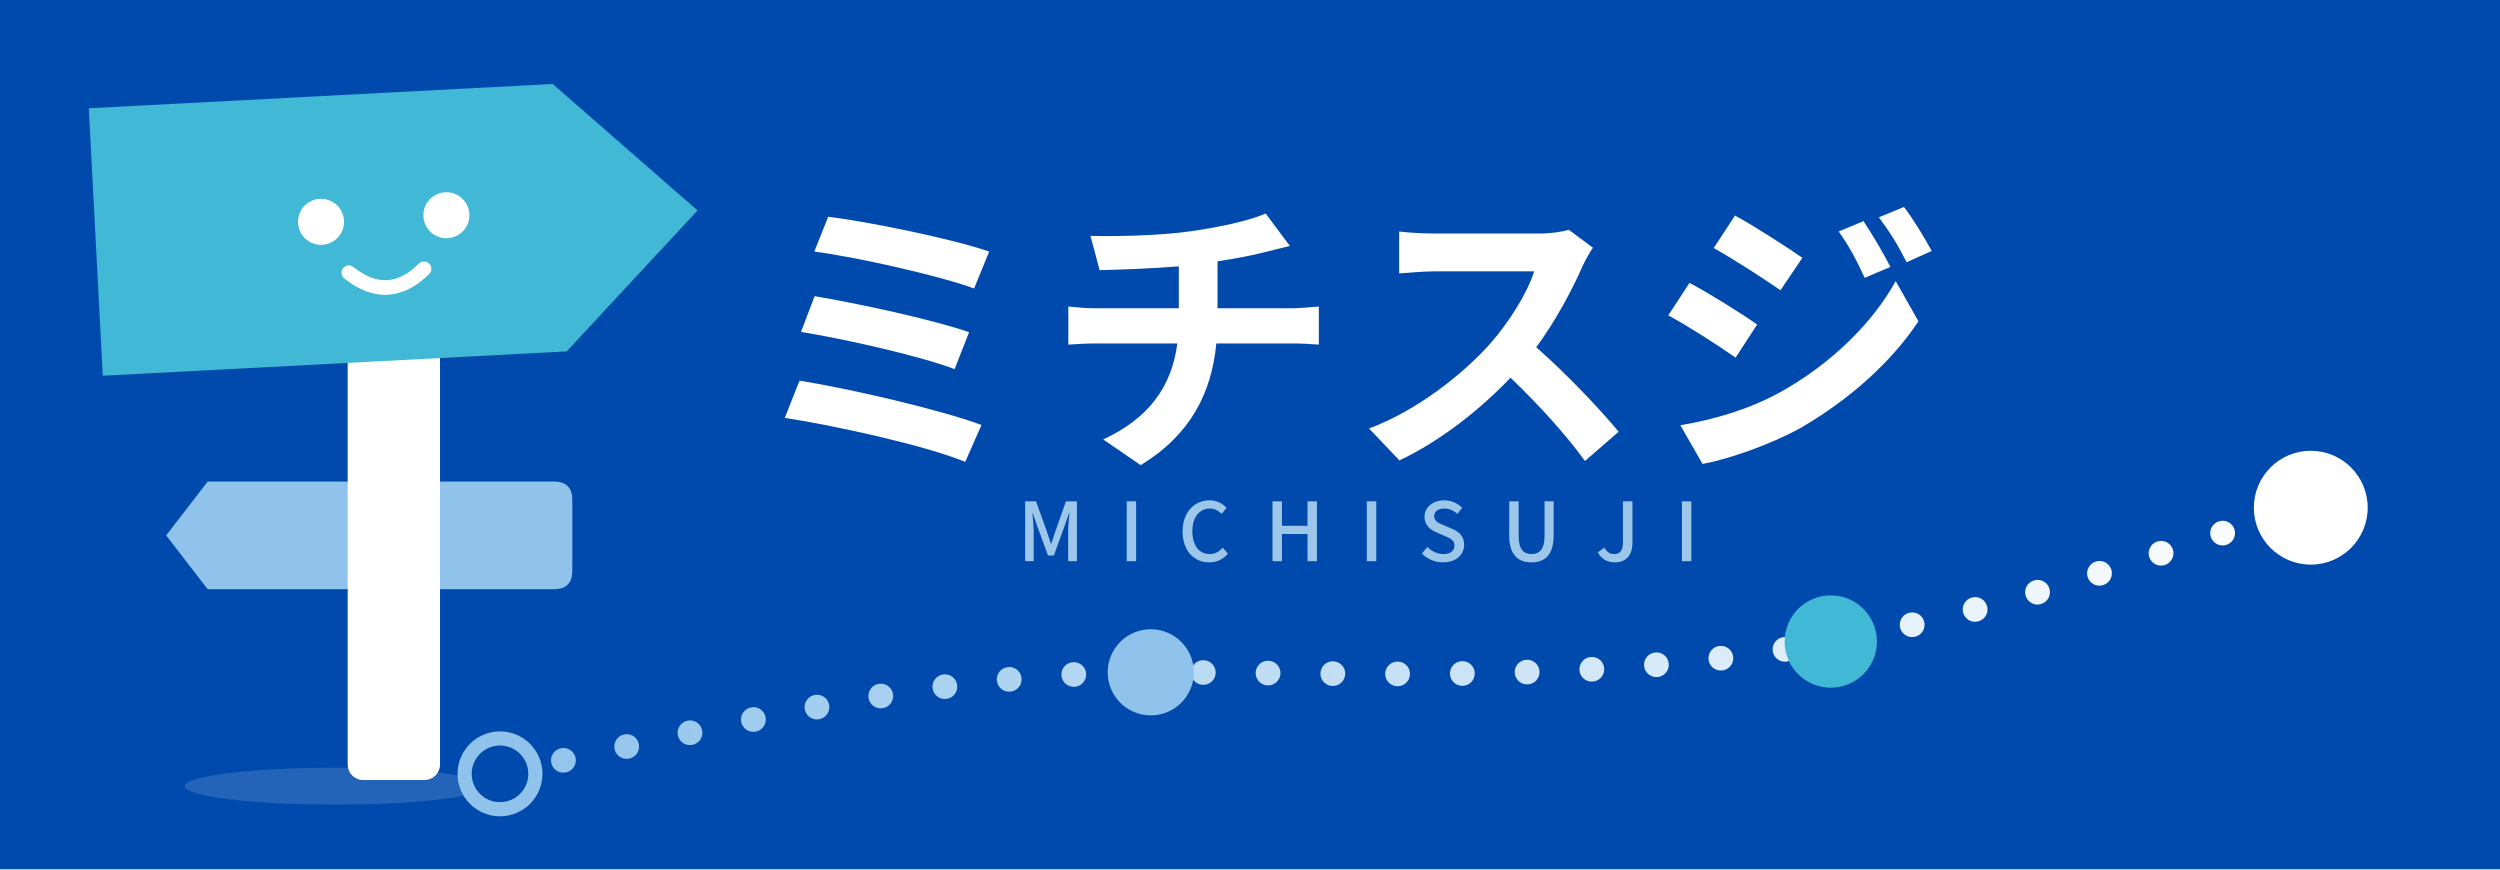
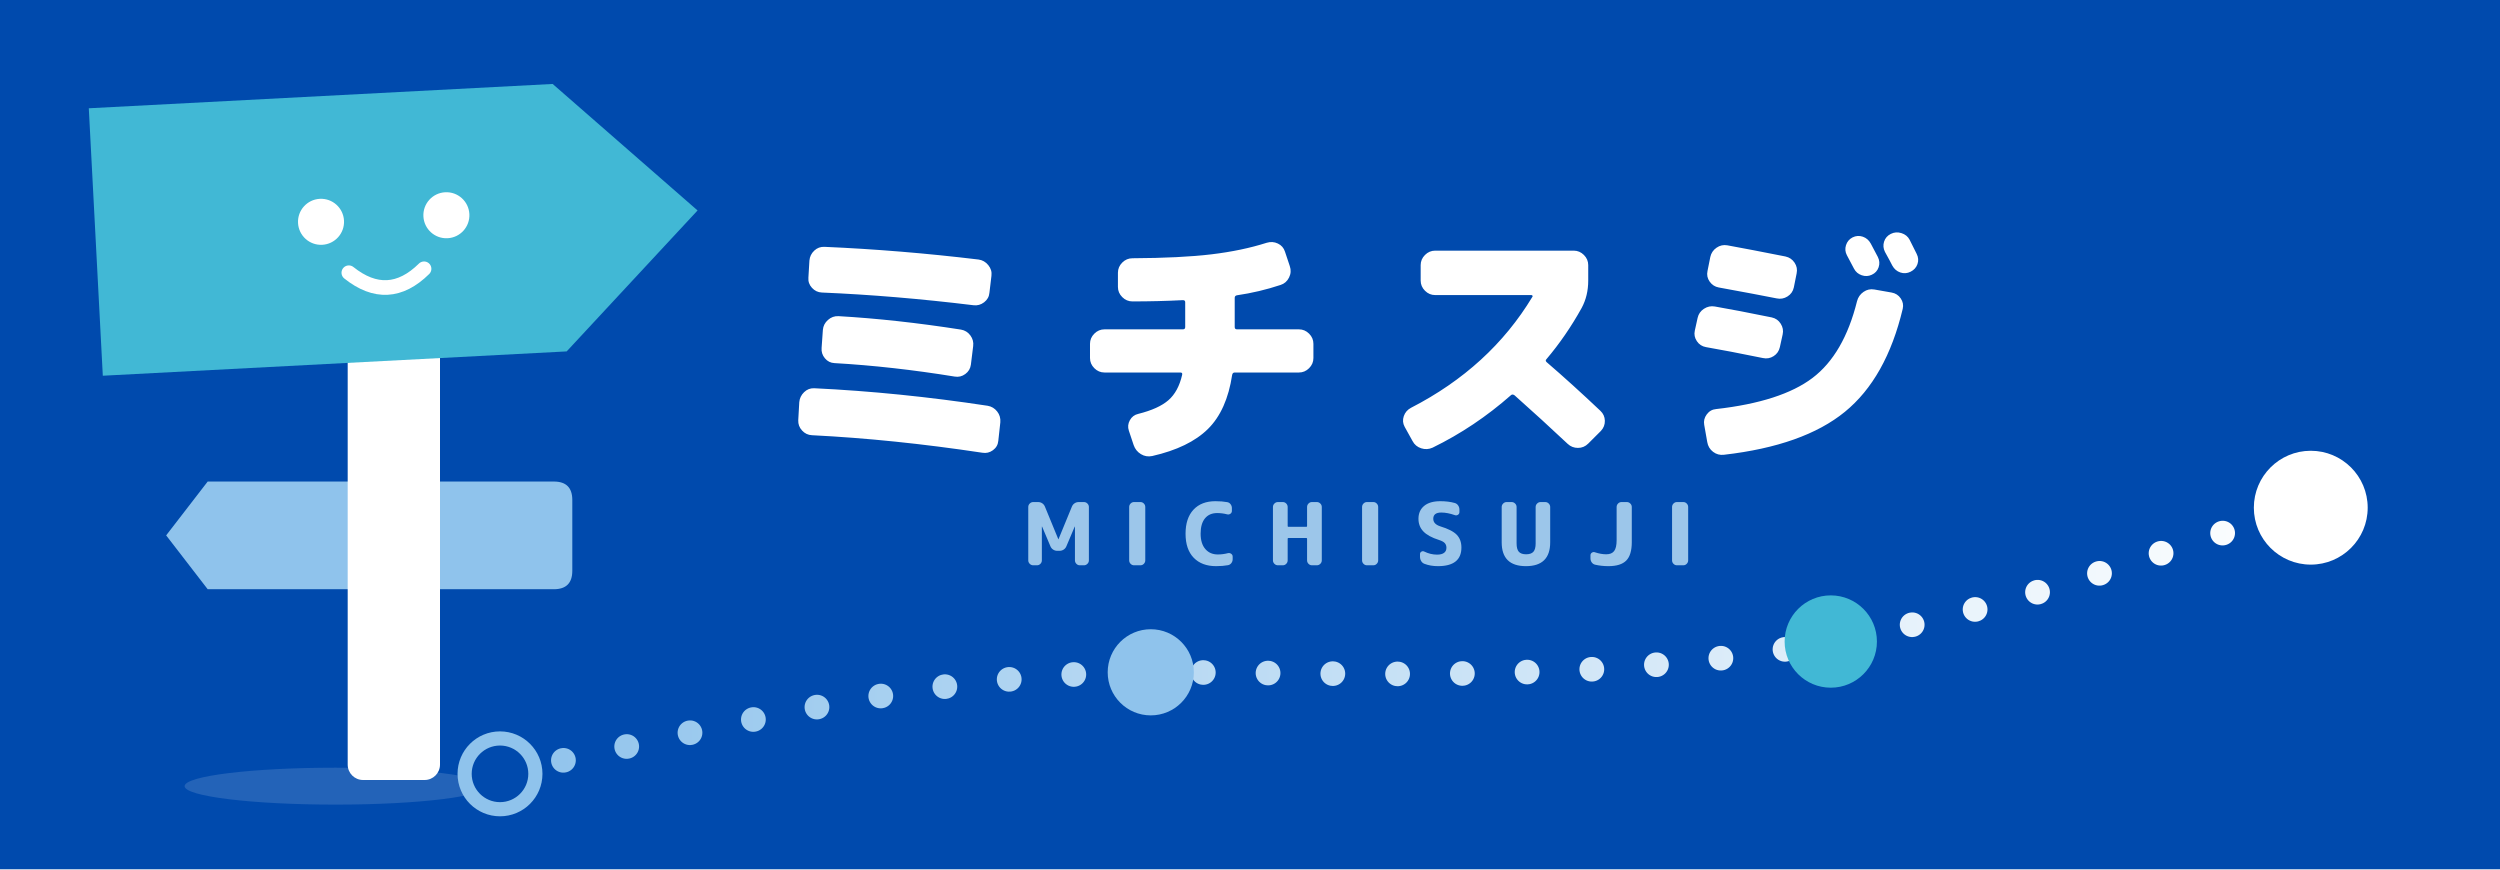
<svg xmlns="http://www.w3.org/2000/svg" viewBox="-40 25 1625 565" role="img" aria-label="ミチスジ MICHISUJI">
  <rect x="-40" y="25" width="1625" height="565" fill="#004AAD" />
  <ellipse cx="178" cy="536" rx="98" ry="12" fill="rgba(255,255,255,.14)" />
  <path d="M95 338 L320 338 Q332 338 332 350 L332 396 Q332 408 320 408 L95 408 L68 373 Z" fill="#8FC3EC" />
  <rect x="186" y="240" width="60" height="292" rx="10" fill="#FFFFFF" />
  <g transform="rotate(-3 218 172) translate(-161.60 -45.56) scale(1.36)">
    <path d="M135.0,96.0 L357.0,96.0 L423.0,160.0 L357.0,224.0 L135.0,224.0 Z" fill="#41B8D5" />
    <circle cx="243" cy="156" r="11" fill="#FFFFFF" />
    <circle cx="303" cy="156" r="11" fill="#FFFFFF" />
    <path d="M255.0,181.0 Q273.0,197.0 291.0,181.0" fill="none" stroke="#FFFFFF" stroke-width="7" stroke-linecap="round" />
  </g>
  <g transform="translate(51.60 44.20) scale(0.8)">
-     <path d="M558.4 152.08 547.12 180.4C580.96 184.72 649.12 200.08 676.96 210.4L689.2 180.4C658.96 169.84 589.84 155.92 558.4 152.08ZM547.36 216.64 536.32 245.68C572.08 251.44 633.52 265.36 661.12 275.92L672.88 245.92C642.64 235.36 581.68 222.4 547.36 216.64ZM535.12 285.28 523.12 315.52C561.52 321.28 637.36 337.84 669.76 351.28L682.96 321.28C650.08 309.04 576.16 291.76 535.12 285.28Z M753.52 225.04V256.0C759.76 255.52 768.64 255.04 776.08 255.04H842.08C837.52 290.56 818.32 316.24 781.84 333.04L812.32 353.92C852.64 329.44 869.92 295.36 873.76 255.04H935.92C942.4 255.04 950.56 255.52 957.04 256.0V225.04C951.76 225.52 940.48 226.48 935.2 226.48H874.72V188.32C889.12 186.16 903.28 183.52 915.04 180.4C919.12 179.44 925.36 177.76 933.52 175.84L913.84 149.44C901.84 154.96 877.36 160.48 853.36 163.84C826.96 167.68 789.76 168.16 771.52 167.68L778.96 195.52C795.04 195.04 820.24 194.32 843.28 192.4V226.48H775.6C768.16 226.48 760.0 225.76 753.52 225.04Z M1179.76 177.28 1160.08 162.64C1155.28 164.32 1145.68 165.76 1135.36 165.76C1124.56 165.76 1063.12 165.76 1050.64 165.76C1043.44 165.76 1028.8 165.04 1022.32 164.08V198.16C1027.36 197.92 1040.56 196.48 1050.64 196.48C1060.96 196.48 1122.16 196.48 1132.0 196.48C1126.72 213.52 1112.08 237.28 1096.24 255.28C1073.68 280.48 1036.48 309.76 997.84 324.16L1022.56 350.08C1055.44 334.48 1087.36 309.52 1112.8 282.88C1135.36 304.48 1157.68 328.96 1173.28 350.56L1200.64 326.8C1186.48 309.52 1157.44 278.8 1133.68 258.16C1149.76 236.32 1163.2 210.88 1171.36 192.16C1173.52 187.36 1177.84 179.92 1179.76 177.28Z M1399.6 155.68 1379.44 164.08C1388.08 176.32 1393.6 186.64 1400.56 201.76L1421.44 192.88C1415.92 181.84 1406.32 165.76 1399.6 155.68ZM1432.48 144.16 1412.08 152.56C1420.96 164.56 1426.96 173.92 1434.64 189.04L1455.04 179.92C1449.28 169.36 1439.92 153.76 1432.48 144.16ZM1295.2 151.12 1277.92 177.52C1293.76 186.4 1318.72 202.48 1332.16 211.84L1349.92 185.44C1337.44 176.8 1311.04 159.76 1295.2 151.12ZM1250.8 321.52 1268.8 352.96C1289.92 349.12 1324.48 337.12 1348.96 323.44C1388.08 300.64 1422.16 270.4 1444.24 237.04L1425.76 204.4C1406.8 238.72 1373.2 271.6 1332.4 294.4C1306.48 308.8 1277.68 316.96 1250.8 321.52ZM1258.24 205.84 1240.96 232.24C1257.04 240.88 1282 256.96 1295.68 266.56L1313.2 239.68C1300.96 231.04 1274.56 214.48 1258.24 205.84Z" fill="#FFFFFF" />
-     <path transform="translate(236.045 0)" d="M482.402 432.0H489.332V407.976C489.332 403.62 488.738 397.35 488.276 392.928H488.54L492.434 404.148L500.948 427.314H505.7L514.148 404.148L518.042 392.928H518.372C517.91 397.35 517.316 403.62 517.316 407.976V432.0H524.444V383.358H515.534L506.822 407.976C505.766 411.144 504.776 414.51 503.654 417.744H503.324C502.268 414.51 501.212 411.144 500.09 407.976L491.246 383.358H482.402Z M564.902 432.0H572.558V383.358H564.902Z M631.958 432.924C638.294 432.924 643.178 430.416 647.138 425.862L642.98 420.978C640.076 424.146 636.71 426.192 632.288 426.192C623.708 426.192 618.23 419.064 618.23 407.58C618.23 396.162 624.104 389.166 632.486 389.166C636.38 389.166 639.416 391.014 641.99 393.522L646.082 388.638C643.112 385.404 638.36 382.5 632.354 382.5C620.012 382.5 610.31 392.004 610.31 407.778C610.31 423.75 619.748 432.924 631.958 432.924Z M683.372 432.0H691.028V409.89H711.818V432.0H719.474V383.358H711.818V403.224H691.028V383.358H683.372Z M759.998 432.0H767.654V383.358H759.998Z M821.972 432.924C832.598 432.924 839.066 426.522 839.066 418.734C839.066 411.606 834.974 408.042 829.166 405.6L822.5 402.762C818.606 401.112 814.712 399.594 814.712 395.37C814.712 391.608 817.88 389.166 822.83 389.166C827.12 389.166 830.552 390.816 833.588 393.522L837.482 388.638C833.918 384.876 828.572 382.5 822.83 382.5C813.524 382.5 806.858 388.242 806.858 395.898C806.858 403.026 812.006 406.656 816.758 408.636L823.49 411.54C827.978 413.52 831.212 414.906 831.212 419.328C831.212 423.42 827.978 426.192 822.17 426.192C817.418 426.192 812.666 423.882 809.168 420.45L804.68 425.73C809.102 430.218 815.306 432.924 821.972 432.924Z M893.78 432.924C904.538 432.924 911.798 426.984 911.798 411.144V383.358H904.406V411.606C904.406 422.628 899.918 426.192 893.78 426.192C887.708 426.192 883.352 422.628 883.352 411.606V383.358H875.696V411.144C875.696 426.984 883.022 432.924 893.78 432.924Z M961.694 432.924C971.594 432.924 975.818 425.862 975.818 417.084V383.358H968.096V416.424C968.096 423.486 965.72 426.192 960.836 426.192C957.734 426.192 955.028 424.608 952.982 420.912L947.636 424.806C950.672 430.152 955.16 432.924 961.694 432.924Z M1016.012 432.0H1023.668V383.358H1016.012Z" fill="#9CC6EA" />
+     <path d="M687.96 305.683Q692.705 306.508 695.696 310.324Q698.687 314.14 698.274 319.091L696.624 334.149Q696.211 338.893 692.292 341.781Q688.373 344.669 683.628 343.844Q611.225 332.911 545.217 329.611Q540.473 329.404 537.172 325.795Q533.872 322.185 534.078 317.44L534.903 302.795Q535.316 298.05 538.822 294.647Q542.329 291.243 547.073 291.449Q615.97 294.75 687.96 305.683ZM566.67 232.867Q613.494 235.549 666.301 243.8Q671.046 244.625 673.933 248.544Q676.821 252.463 676.202 257.208L674.346 272.266Q673.727 277.01 669.808 279.898Q665.889 282.786 661.144 281.961Q610.4 273.71 563.575 271.028Q558.831 270.822 555.737 267.109Q552.643 263.396 553.055 258.652L554.087 244.006Q554.499 239.262 558.212 235.961Q561.925 232.661 566.67 232.867ZM689.404 213.89Q688.992 218.634 685.072 221.625Q681.153 224.616 676.409 223.997Q612.257 216.159 553.262 213.683Q548.517 213.477 545.217 209.867Q541.916 206.257 542.329 201.513L543.154 187.692Q543.567 182.948 547.073 179.648Q550.58 176.347 555.324 176.553Q617.001 179.235 680.534 186.867Q685.279 187.486 688.476 191.405Q691.673 195.325 691.054 200.069Z M940.89 243.593Q945.634 243.593 949.141 247.1Q952.647 250.607 952.647 255.351V266.903Q952.647 271.647 949.141 275.154Q945.634 278.66 940.89 278.66H888.702Q887.051 278.66 886.639 280.517Q882.307 309.396 866.939 324.557Q851.572 339.718 821.662 346.525Q816.711 347.557 812.482 344.978Q808.254 342.4 806.604 337.655L802.684 325.898Q801.24 321.566 803.509 317.44Q805.778 313.315 810.317 312.283Q826.819 308.158 834.863 301.144Q842.908 294.131 846.002 280.517Q846.415 278.66 844.558 278.66H782.882Q778.137 278.66 774.631 275.154Q771.124 271.647 771.124 266.903V255.351Q771.124 250.607 774.631 247.1Q778.137 243.593 782.882 243.593H846.621Q848.478 243.593 848.478 241.737V221.522Q848.478 219.872 846.621 219.872Q826.612 220.903 805.572 220.903Q800.828 220.903 797.321 217.396Q793.814 213.89 793.814 209.145V197.594Q793.814 192.849 797.321 189.343Q800.828 185.836 805.572 185.836Q844.971 185.63 869.827 182.639Q894.684 179.648 914.692 173.253Q919.437 171.809 923.769 173.872Q928.1 175.935 929.544 180.473L933.464 192.231Q935.114 196.975 932.845 201.513Q930.576 206.051 926.038 207.495Q908.71 213.271 890.352 215.952Q888.702 216.365 888.702 218.015V241.737Q888.702 243.593 890.558 243.593Z M1142.105 270.203Q1162.733 287.943 1185.836 309.808Q1189.342 313.109 1189.446 317.853Q1189.549 322.597 1186.248 326.104L1175.934 336.418Q1172.428 339.924 1167.58 339.924Q1162.733 339.924 1159.226 336.624Q1138.598 317.234 1116.114 297.225Q1114.464 295.988 1113.226 297.019Q1083.729 323.01 1049.487 339.718Q1044.949 341.781 1040.204 340.234Q1035.46 338.687 1033.191 334.355L1026.797 322.804Q1024.527 318.678 1026.075 314.14Q1027.622 309.602 1031.953 307.333Q1096.105 274.329 1130.554 217.19Q1130.966 216.777 1130.657 216.262Q1130.347 215.746 1129.728 215.746H1051.55Q1046.805 215.746 1043.299 212.239Q1039.792 208.733 1039.792 203.988V191.405Q1039.792 186.661 1043.299 183.154Q1046.805 179.648 1051.55 179.648H1164.177Q1168.921 179.648 1172.428 183.154Q1175.934 186.661 1175.934 191.405V203.988Q1175.934 216.365 1170.571 226.266Q1157.988 248.957 1141.899 267.934Q1140.867 268.965 1142.105 270.203Z M1422.399 213.683Q1427.144 214.508 1429.825 218.428Q1432.507 222.347 1431.476 226.885Q1418.068 283.198 1384.445 310.633Q1350.821 338.068 1286.257 345.494Q1281.306 346.113 1277.387 343.122Q1273.468 340.131 1272.643 335.18L1270.167 321.153Q1269.342 316.615 1272.23 312.696Q1275.118 308.777 1279.862 308.364Q1332.669 302.382 1358.144 283.095Q1383.619 263.808 1394.346 220.697Q1395.583 215.952 1399.606 213.168Q1403.628 210.383 1408.373 211.208ZM1390.633 168.921Q1394.758 166.858 1398.987 168.302Q1403.216 169.746 1405.485 173.872Q1406.516 175.728 1408.373 179.338Q1410.229 182.948 1411.26 184.805Q1413.323 188.93 1411.879 193.159Q1410.435 197.387 1406.31 199.244Q1402.391 201.1 1398.162 199.656Q1393.933 198.213 1391.871 194.293Q1390.839 192.437 1388.983 188.827Q1387.126 185.217 1386.095 183.361Q1384.032 179.441 1385.373 175.213Q1386.714 170.984 1390.633 168.921ZM1437.045 170.778Q1438.076 172.841 1440.036 176.76Q1441.996 180.679 1442.821 182.329Q1444.884 186.455 1443.44 190.58Q1441.996 194.706 1437.87 196.769Q1433.745 198.831 1429.516 197.387Q1425.287 195.943 1423.018 191.818Q1421.162 188.105 1417.036 180.679Q1414.973 176.553 1416.314 172.325Q1417.655 168.096 1421.781 166.033Q1425.906 163.971 1430.444 165.415Q1434.982 166.858 1437.045 170.778ZM1317.817 266.903Q1289.557 261.127 1271.611 258.033Q1266.867 257.208 1264.185 253.185Q1261.504 249.163 1262.535 244.625L1264.804 234.311Q1265.836 229.567 1269.961 226.885Q1274.087 224.203 1278.831 225.028Q1296.777 228.123 1325.037 233.898Q1329.781 234.93 1332.36 239.055Q1334.938 243.181 1333.907 247.719L1331.638 258.033Q1330.606 262.777 1326.584 265.356Q1322.562 267.934 1317.817 266.903ZM1288.939 175.316Q1307.091 178.616 1336.176 184.392Q1340.92 185.423 1343.602 189.446Q1346.283 193.468 1345.252 198.213L1342.983 209.558Q1341.952 214.302 1337.826 216.881Q1333.701 219.459 1328.956 218.428Q1313.485 215.333 1281.925 209.558Q1277.387 208.733 1274.602 204.813Q1271.818 200.894 1272.849 196.15L1275.118 184.805Q1276.149 180.06 1280.172 177.275Q1284.194 174.491 1288.939 175.316Z" fill="#FFFFFF" />
+     <path d="M724.974 435.296Q723.355 435.296 722.159 434.1Q720.963 432.904 720.963 431.285V387.935Q720.963 386.316 722.159 385.12Q723.355 383.924 724.974 383.924H728.985Q730.815 383.924 732.293 384.909Q733.771 385.894 734.474 387.583L745.382 414.114Q745.382 414.184 745.453 414.184Q745.523 414.184 745.523 414.114L756.431 387.583Q757.135 385.894 758.613 384.909Q760.09 383.924 761.92 383.924H766.213Q767.831 383.924 769.028 385.12Q770.224 386.316 770.224 387.935V431.285Q770.224 432.904 769.028 434.1Q767.831 435.296 766.213 435.296H762.835Q761.216 435.296 760.055 434.1Q758.894 432.904 758.894 431.285V403.91Q758.894 403.839 758.824 403.839Q758.683 403.839 758.683 403.91L751.927 419.885Q751.223 421.573 749.71 422.559Q748.197 423.544 746.368 423.544H744.538Q742.708 423.544 741.195 422.559Q739.682 421.573 738.978 419.885L732.223 403.91Q732.223 403.839 732.082 403.839Q732.011 403.839 732.011 403.91V431.285Q732.011 432.904 730.85 434.1Q729.689 435.296 728.07 435.296Z M806.889 435.296Q805.27 435.296 804.109 434.1Q802.948 432.904 802.948 431.285V387.935Q802.948 386.316 804.109 385.12Q805.27 383.924 806.889 383.924H812.096Q813.715 383.924 814.876 385.12Q816.037 386.316 816.037 387.935V431.285Q816.037 432.904 814.876 434.1Q813.715 435.296 812.096 435.296Z M873.532 436.0Q861.991 436.0 855.376 429.174Q848.761 422.348 848.761 409.61Q848.761 397.084 855.165 390.152Q861.569 383.22 873.04 383.22Q878.529 383.22 882.61 383.994Q884.299 384.276 885.355 385.683Q886.41 387.091 886.41 388.85V391.102Q886.41 392.58 885.214 393.424Q884.018 394.269 882.61 393.917Q878.599 392.861 874.447 392.861Q868.113 392.861 864.56 397.154Q861.006 401.447 861.006 409.61Q861.006 417.633 864.806 422.066Q868.606 426.5 874.94 426.5Q879.162 426.5 883.173 425.444Q884.581 425.092 885.812 425.937Q887.044 426.781 887.044 428.259V430.37Q887.044 432.129 885.953 433.537Q884.862 434.944 883.173 435.226Q879.021 436.0 873.532 436.0Z M923.779 435.296Q922.16 435.296 920.964 434.1Q919.767 432.904 919.767 431.285V387.935Q919.767 386.316 920.964 385.12Q922.16 383.924 923.779 383.924H927.79Q929.409 383.924 930.57 385.12Q931.731 386.316 931.731 387.935V403.417Q931.731 404.051 932.364 404.051H946.861Q947.495 404.051 947.495 403.417V387.935Q947.495 386.316 948.656 385.12Q949.817 383.924 951.435 383.924H955.447Q957.065 383.924 958.262 385.12Q959.458 386.316 959.458 387.935V431.285Q959.458 432.904 958.262 434.1Q957.065 435.296 955.447 435.296H951.435Q949.817 435.296 948.656 434.1Q947.495 432.904 947.495 431.285V413.692Q947.495 413.129 946.861 413.129H932.364Q931.731 413.129 931.731 413.692V431.285Q931.731 432.904 930.57 434.1Q929.409 435.296 927.79 435.296Z M996.123 435.296Q994.504 435.296 993.343 434.1Q992.182 432.904 992.182 431.285V387.935Q992.182 386.316 993.343 385.12Q994.504 383.924 996.123 383.924H1001.33Q1002.949 383.924 1004.11 385.12Q1005.271 386.316 1005.271 387.935V431.285Q1005.271 432.904 1004.11 434.1Q1002.949 435.296 1001.33 435.296Z M1054.744 414.747Q1045.876 411.932 1041.936 407.745Q1037.995 403.558 1037.995 397.506Q1037.995 390.891 1042.604 387.055Q1047.214 383.22 1055.799 383.22Q1062.273 383.22 1067.551 384.698Q1069.24 385.19 1070.261 386.703Q1071.281 388.217 1071.281 390.046V392.087Q1071.281 393.495 1070.085 394.269Q1068.889 395.043 1067.551 394.55Q1061.57 392.439 1056.503 392.439Q1050.028 392.439 1050.028 397.506Q1050.028 401.799 1055.658 403.628Q1065.37 406.584 1069.135 410.525Q1072.9 414.466 1072.9 420.87Q1072.9 436.0 1053.829 436.0Q1047.777 436.0 1042.85 434.1Q1041.161 433.467 1040.211 431.883Q1039.261 430.3 1039.261 428.4V426.148Q1039.261 424.881 1040.387 424.212Q1041.513 423.544 1042.639 424.107Q1047.777 426.64 1053.125 426.64Q1056.855 426.64 1058.79 425.198Q1060.725 423.755 1060.725 421.081Q1060.725 418.759 1059.388 417.281Q1058.051 415.803 1054.744 414.747Z M1105.623 416.647V387.935Q1105.623 386.316 1106.82 385.12Q1108.016 383.924 1109.635 383.924H1113.716Q1115.335 383.924 1116.531 385.12Q1117.728 386.316 1117.728 387.935V417.492Q1117.728 422.277 1119.557 424.318Q1121.387 426.359 1125.469 426.359Q1129.55 426.359 1131.38 424.318Q1133.21 422.277 1133.21 417.492V387.935Q1133.21 386.316 1134.406 385.12Q1135.602 383.924 1137.221 383.924H1141.021Q1142.64 383.924 1143.836 385.12Q1145.032 386.316 1145.032 387.935V416.647Q1145.032 436.0 1125.328 436.0Q1105.623 436.0 1105.623 416.647Z M1181.486 434.804Q1179.797 434.381 1178.777 432.939Q1177.756 431.496 1177.756 429.666V427.203Q1177.756 425.796 1178.917 425.022Q1180.078 424.248 1181.416 424.74Q1186.271 426.359 1190.634 426.359Q1194.927 426.359 1196.968 423.755Q1199.009 421.151 1199.009 414.888V387.935Q1199.009 386.316 1200.17 385.12Q1201.331 383.924 1202.95 383.924H1207.313Q1208.931 383.924 1210.128 385.12Q1211.324 386.316 1211.324 387.935V416.507Q1211.324 426.922 1206.82 431.461Q1202.316 436.0 1192.323 436.0Q1186.623 436.0 1181.486 434.804Z M1247.989 435.296Q1246.37 435.296 1245.209 434.1Q1244.048 432.904 1244.048 431.285V387.935Q1244.048 386.316 1245.209 385.12Q1246.37 383.924 1247.989 383.924H1253.196Q1254.815 383.924 1255.976 385.12Q1257.137 386.316 1257.137 387.935V431.285Q1257.137 432.904 1255.976 434.1Q1254.815 435.296 1253.196 435.296Z" fill="#9CC6EA" />
  </g>
  <defs>
    <linearGradient id="pg" x1="0" y1="0" x2="1" y2="0">
      <stop offset="0" stop-color="#8FC3EC" />
      <stop offset="1" stop-color="#FFFFFF" />
    </linearGradient>
  </defs>
  <path d="M285 528 C 420 500, 560 462, 708 462 S 1000 470, 1150 442 S 1380 375, 1462 355" fill="none" stroke="url(#pg)" stroke-width="16" stroke-linecap="round" stroke-dasharray="0.1 42" />
  <circle cx="285" cy="528" r="23" fill="#004AAD" stroke="#8FC3EC" stroke-width="9.2" />
  <circle cx="708" cy="462" r="28" fill="#8FC3EC" />
  <circle cx="1150" cy="442" r="30" fill="#41B8D5" />
  <circle cx="1462" cy="355" r="37" fill="#FFFFFF" />
</svg>
